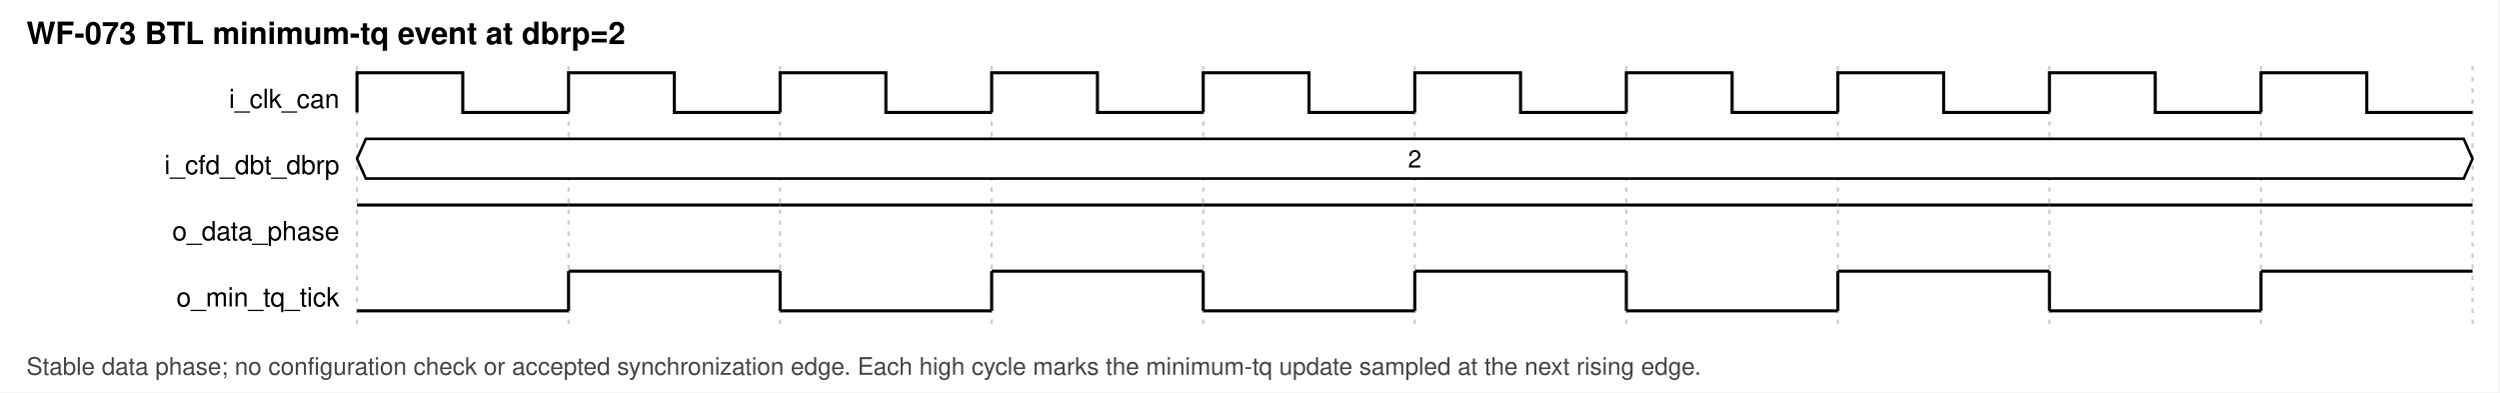
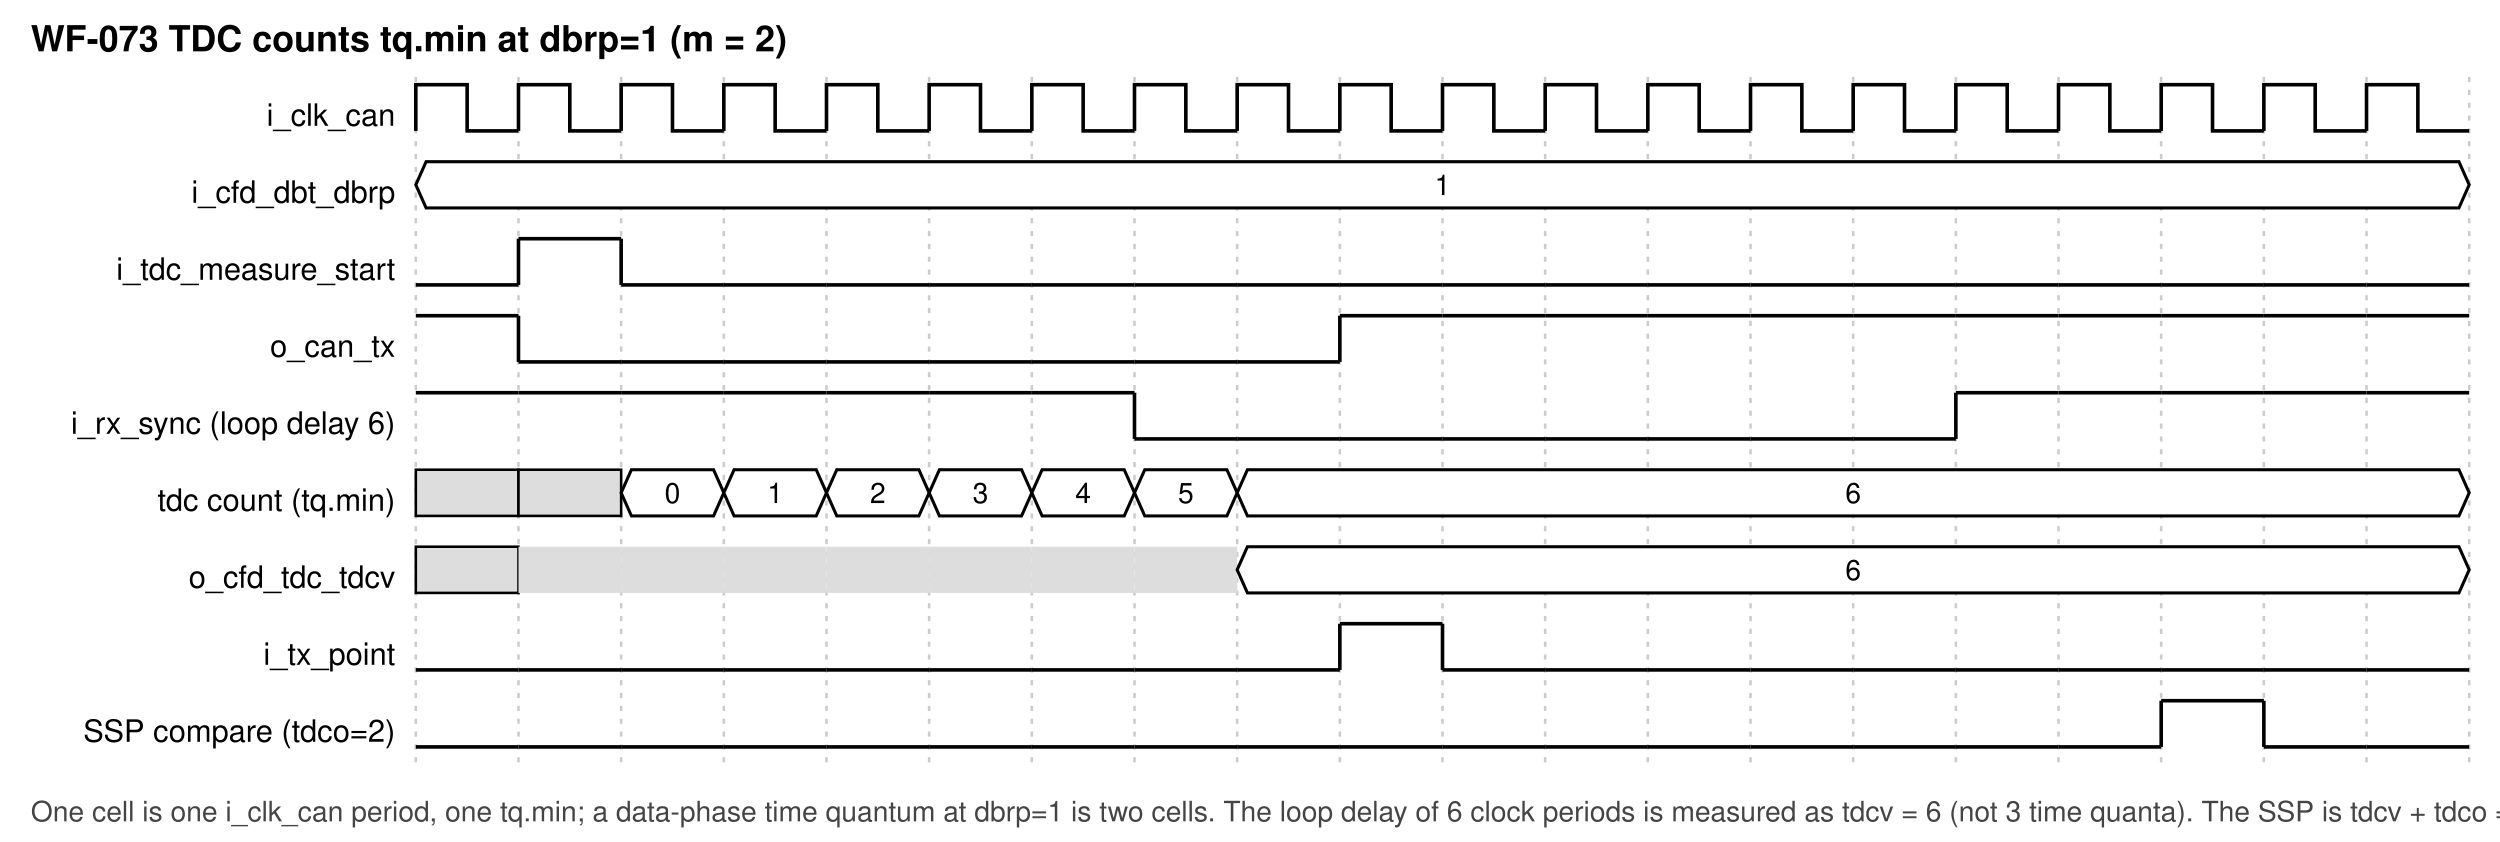
- <svg xmlns="http://www.w3.org/2000/svg" width="1134" height="178" viewBox="0 0 1134 178" font-family="Helvetica,Arial,sans-serif">
+ <svg xmlns="http://www.w3.org/2000/svg" width="974" height="328" viewBox="0 0 974 328" font-family="Helvetica,Arial,sans-serif">
  <rect width="100%" height="100%" fill="#fff" />
-   <text x="12" y="20" font-size="14" font-weight="bold">WF-073 BTL minimum-tq event at dbrp=2</text>
-   <line x1="162" y1="30" x2="162" y2="150" stroke="#ccc" stroke-dasharray="2,3" />
-   <line x1="258" y1="30" x2="258" y2="150" stroke="#ccc" stroke-dasharray="2,3" />
-   <line x1="354" y1="30" x2="354" y2="150" stroke="#ccc" stroke-dasharray="2,3" />
-   <line x1="450" y1="30" x2="450" y2="150" stroke="#ccc" stroke-dasharray="2,3" />
-   <line x1="546" y1="30" x2="546" y2="150" stroke="#ccc" stroke-dasharray="2,3" />
-   <line x1="642" y1="30" x2="642" y2="150" stroke="#ccc" stroke-dasharray="2,3" />
-   <line x1="738" y1="30" x2="738" y2="150" stroke="#ccc" stroke-dasharray="2,3" />
-   <line x1="834" y1="30" x2="834" y2="150" stroke="#ccc" stroke-dasharray="2,3" />
-   <line x1="930" y1="30" x2="930" y2="150" stroke="#ccc" stroke-dasharray="2,3" />
-   <line x1="1026" y1="30" x2="1026" y2="150" stroke="#ccc" stroke-dasharray="2,3" />
-   <line x1="1122" y1="30" x2="1122" y2="150" stroke="#ccc" stroke-dasharray="2,3" />
+   <text x="12" y="20" font-size="14" font-weight="bold">WF-073 TDC counts tq.min at dbrp=1 (m = 2)</text>
+   <line x1="162" y1="30" x2="162" y2="300" stroke="#ccc" stroke-dasharray="2,3" />
+   <line x1="202" y1="30" x2="202" y2="300" stroke="#ccc" stroke-dasharray="2,3" />
+   <line x1="242" y1="30" x2="242" y2="300" stroke="#ccc" stroke-dasharray="2,3" />
+   <line x1="282" y1="30" x2="282" y2="300" stroke="#ccc" stroke-dasharray="2,3" />
+   <line x1="322" y1="30" x2="322" y2="300" stroke="#ccc" stroke-dasharray="2,3" />
+   <line x1="362" y1="30" x2="362" y2="300" stroke="#ccc" stroke-dasharray="2,3" />
+   <line x1="402" y1="30" x2="402" y2="300" stroke="#ccc" stroke-dasharray="2,3" />
+   <line x1="442" y1="30" x2="442" y2="300" stroke="#ccc" stroke-dasharray="2,3" />
+   <line x1="482" y1="30" x2="482" y2="300" stroke="#ccc" stroke-dasharray="2,3" />
+   <line x1="522" y1="30" x2="522" y2="300" stroke="#ccc" stroke-dasharray="2,3" />
+   <line x1="562" y1="30" x2="562" y2="300" stroke="#ccc" stroke-dasharray="2,3" />
+   <line x1="602" y1="30" x2="602" y2="300" stroke="#ccc" stroke-dasharray="2,3" />
+   <line x1="642" y1="30" x2="642" y2="300" stroke="#ccc" stroke-dasharray="2,3" />
+   <line x1="682" y1="30" x2="682" y2="300" stroke="#ccc" stroke-dasharray="2,3" />
+   <line x1="722" y1="30" x2="722" y2="300" stroke="#ccc" stroke-dasharray="2,3" />
+   <line x1="762" y1="30" x2="762" y2="300" stroke="#ccc" stroke-dasharray="2,3" />
+   <line x1="802" y1="30" x2="802" y2="300" stroke="#ccc" stroke-dasharray="2,3" />
+   <line x1="842" y1="30" x2="842" y2="300" stroke="#ccc" stroke-dasharray="2,3" />
+   <line x1="882" y1="30" x2="882" y2="300" stroke="#ccc" stroke-dasharray="2,3" />
+   <line x1="922" y1="30" x2="922" y2="300" stroke="#ccc" stroke-dasharray="2,3" />
+   <line x1="962" y1="30" x2="962" y2="300" stroke="#ccc" stroke-dasharray="2,3" />
  <text x="154" y="49" font-size="12" text-anchor="end">i_clk_can</text>
-   <polyline points="162.0,51.0 162.0,33.0 210.0,33.0 210.0,51.0 258.0,51.0" stroke="#000" stroke-width="1.4" fill="none" />
-   <polyline points="258.0,51.0 258.0,33.0 306.0,33.0 306.0,51.0 354.0,51.0" stroke="#000" stroke-width="1.4" fill="none" />
-   <polyline points="354.0,51.0 354.0,33.0 402.0,33.0 402.0,51.0 450.0,51.0" stroke="#000" stroke-width="1.4" fill="none" />
-   <polyline points="450.0,51.0 450.0,33.0 498.0,33.0 498.0,51.0 546.0,51.0" stroke="#000" stroke-width="1.4" fill="none" />
-   <polyline points="546.0,51.0 546.0,33.0 594.0,33.0 594.0,51.0 642.0,51.0" stroke="#000" stroke-width="1.4" fill="none" />
-   <polyline points="642.0,51.0 642.0,33.0 690.0,33.0 690.0,51.0 738.0,51.0" stroke="#000" stroke-width="1.4" fill="none" />
-   <polyline points="738.0,51.0 738.0,33.0 786.0,33.0 786.0,51.0 834.0,51.0" stroke="#000" stroke-width="1.4" fill="none" />
-   <polyline points="834.0,51.0 834.0,33.0 882.0,33.0 882.0,51.0 930.0,51.0" stroke="#000" stroke-width="1.4" fill="none" />
-   <polyline points="930.0,51.0 930.0,33.0 978.0,33.0 978.0,51.0 1026.0,51.0" stroke="#000" stroke-width="1.4" fill="none" />
-   <polyline points="1026.0,51.0 1026.0,33.0 1074.0,33.0 1074.0,51.0 1122.0,51.0" stroke="#000" stroke-width="1.4" fill="none" />
+   <polyline points="162.0,51.0 162.0,33.0 182.0,33.0 182.0,51.0 202.0,51.0" stroke="#000" stroke-width="1.4" fill="none" />
+   <polyline points="202.0,51.0 202.0,33.0 222.0,33.0 222.0,51.0 242.0,51.0" stroke="#000" stroke-width="1.4" fill="none" />
+   <polyline points="242.0,51.0 242.0,33.0 262.0,33.0 262.0,51.0 282.0,51.0" stroke="#000" stroke-width="1.4" fill="none" />
+   <polyline points="282.0,51.0 282.0,33.0 302.0,33.0 302.0,51.0 322.0,51.0" stroke="#000" stroke-width="1.4" fill="none" />
+   <polyline points="322.0,51.0 322.0,33.0 342.0,33.0 342.0,51.0 362.0,51.0" stroke="#000" stroke-width="1.4" fill="none" />
+   <polyline points="362.0,51.0 362.0,33.0 382.0,33.0 382.0,51.0 402.0,51.0" stroke="#000" stroke-width="1.4" fill="none" />
+   <polyline points="402.0,51.0 402.0,33.0 422.0,33.0 422.0,51.0 442.0,51.0" stroke="#000" stroke-width="1.4" fill="none" />
+   <polyline points="442.0,51.0 442.0,33.0 462.0,33.0 462.0,51.0 482.0,51.0" stroke="#000" stroke-width="1.4" fill="none" />
+   <polyline points="482.0,51.0 482.0,33.0 502.0,33.0 502.0,51.0 522.0,51.0" stroke="#000" stroke-width="1.4" fill="none" />
+   <polyline points="522.0,51.0 522.0,33.0 542.0,33.0 542.0,51.0 562.0,51.0" stroke="#000" stroke-width="1.4" fill="none" />
+   <polyline points="562.0,51.0 562.0,33.0 582.0,33.0 582.0,51.0 602.0,51.0" stroke="#000" stroke-width="1.4" fill="none" />
+   <polyline points="602.0,51.0 602.0,33.0 622.0,33.0 622.0,51.0 642.0,51.0" stroke="#000" stroke-width="1.4" fill="none" />
+   <polyline points="642.0,51.0 642.0,33.0 662.0,33.0 662.0,51.0 682.0,51.0" stroke="#000" stroke-width="1.4" fill="none" />
+   <polyline points="682.0,51.0 682.0,33.0 702.0,33.0 702.0,51.0 722.0,51.0" stroke="#000" stroke-width="1.4" fill="none" />
+   <polyline points="722.0,51.0 722.0,33.0 742.0,33.0 742.0,51.0 762.0,51.0" stroke="#000" stroke-width="1.4" fill="none" />
+   <polyline points="762.0,51.0 762.0,33.0 782.0,33.0 782.0,51.0 802.0,51.0" stroke="#000" stroke-width="1.4" fill="none" />
+   <polyline points="802.0,51.0 802.0,33.0 822.0,33.0 822.0,51.0 842.0,51.0" stroke="#000" stroke-width="1.4" fill="none" />
+   <polyline points="842.0,51.0 842.0,33.0 862.0,33.0 862.0,51.0 882.0,51.0" stroke="#000" stroke-width="1.4" fill="none" />
+   <polyline points="882.0,51.0 882.0,33.0 902.0,33.0 902.0,51.0 922.0,51.0" stroke="#000" stroke-width="1.4" fill="none" />
+   <polyline points="922.0,51.0 922.0,33.0 942.0,33.0 942.0,51.0 962.0,51.0" stroke="#000" stroke-width="1.4" fill="none" />
  <text x="154" y="79" font-size="12" text-anchor="end">i_cfd_dbt_dbrp</text>
-   <polygon points="166.0,63.0 1118.0,63.0 1122.0,72.0 1118.0,81.0 166.0,81.0 162.0,72.0" fill="#ffffff" stroke="#000" stroke-width="1.2" />
-   <text x="642.0" y="76.0" text-anchor="middle" font-size="11">2</text>
-   <text x="154" y="109" font-size="12" text-anchor="end">o_data_phase</text>
-   <polyline points="162.0,93.0 258.0,93.0" stroke="#000" stroke-width="1.4" fill="none" />
-   <polyline points="258.0,93.0 354.0,93.0" stroke="#000" stroke-width="1.4" fill="none" />
-   <polyline points="354.0,93.0 450.0,93.0" stroke="#000" stroke-width="1.4" fill="none" />
-   <polyline points="450.0,93.0 546.0,93.0" stroke="#000" stroke-width="1.4" fill="none" />
-   <polyline points="546.0,93.0 642.0,93.0" stroke="#000" stroke-width="1.4" fill="none" />
-   <polyline points="642.0,93.0 738.0,93.0" stroke="#000" stroke-width="1.4" fill="none" />
-   <polyline points="738.0,93.0 834.0,93.0" stroke="#000" stroke-width="1.4" fill="none" />
-   <polyline points="834.0,93.0 930.0,93.0" stroke="#000" stroke-width="1.4" fill="none" />
-   <polyline points="930.0,93.0 1026.0,93.0" stroke="#000" stroke-width="1.4" fill="none" />
-   <polyline points="1026.0,93.0 1122.0,93.0" stroke="#000" stroke-width="1.4" fill="none" />
-   <text x="154" y="139" font-size="12" text-anchor="end">o_min_tq_tick</text>
-   <polyline points="162.0,141.0 258.0,141.0" stroke="#000" stroke-width="1.4" fill="none" />
-   <polyline points="258.0,141.0 258.0,123.0" stroke="#000" stroke-width="1.4" fill="none" />
-   <polyline points="258.0,123.0 354.0,123.0" stroke="#000" stroke-width="1.4" fill="none" />
-   <polyline points="354.0,123.0 354.0,141.0" stroke="#000" stroke-width="1.4" fill="none" />
-   <polyline points="354.0,141.0 450.0,141.0" stroke="#000" stroke-width="1.4" fill="none" />
-   <polyline points="450.0,141.0 450.0,123.0" stroke="#000" stroke-width="1.4" fill="none" />
-   <polyline points="450.0,123.0 546.0,123.0" stroke="#000" stroke-width="1.4" fill="none" />
-   <polyline points="546.0,123.0 546.0,141.0" stroke="#000" stroke-width="1.4" fill="none" />
-   <polyline points="546.0,141.0 642.0,141.0" stroke="#000" stroke-width="1.4" fill="none" />
-   <polyline points="642.0,141.0 642.0,123.0" stroke="#000" stroke-width="1.4" fill="none" />
-   <polyline points="642.0,123.0 738.0,123.0" stroke="#000" stroke-width="1.4" fill="none" />
-   <polyline points="738.0,123.0 738.0,141.0" stroke="#000" stroke-width="1.4" fill="none" />
-   <polyline points="738.0,141.0 834.0,141.0" stroke="#000" stroke-width="1.4" fill="none" />
-   <polyline points="834.0,141.0 834.0,123.0" stroke="#000" stroke-width="1.4" fill="none" />
-   <polyline points="834.0,123.0 930.0,123.0" stroke="#000" stroke-width="1.4" fill="none" />
-   <polyline points="930.0,123.0 930.0,141.0" stroke="#000" stroke-width="1.4" fill="none" />
-   <polyline points="930.0,141.0 1026.0,141.0" stroke="#000" stroke-width="1.4" fill="none" />
-   <polyline points="1026.0,141.0 1026.0,123.0" stroke="#000" stroke-width="1.4" fill="none" />
-   <polyline points="1026.0,123.0 1122.0,123.0" stroke="#000" stroke-width="1.4" fill="none" />
-   <text x="12" y="170" font-size="11" fill="#444">Stable data phase; no configuration check or accepted synchronization edge. Each high cycle marks the minimum-tq update sampled at the next rising edge.</text>
+   <polygon points="166.0,63.0 958.0,63.0 962.0,72.0 958.0,81.0 166.0,81.0 162.0,72.0" fill="#ffffff" stroke="#000" stroke-width="1.2" />
+   <text x="562.0" y="76.0" text-anchor="middle" font-size="11">1</text>
+   <text x="154" y="109" font-size="12" text-anchor="end">i_tdc_measure_start</text>
+   <polyline points="162.0,111.0 202.0,111.0" stroke="#000" stroke-width="1.4" fill="none" />
+   <polyline points="202.0,111.0 202.0,93.0" stroke="#000" stroke-width="1.4" fill="none" />
+   <polyline points="202.0,93.0 242.0,93.0" stroke="#000" stroke-width="1.4" fill="none" />
+   <polyline points="242.0,93.0 242.0,111.0" stroke="#000" stroke-width="1.4" fill="none" />
+   <polyline points="242.0,111.0 282.0,111.0" stroke="#000" stroke-width="1.4" fill="none" />
+   <polyline points="282.0,111.0 322.0,111.0" stroke="#000" stroke-width="1.4" fill="none" />
+   <polyline points="322.0,111.0 362.0,111.0" stroke="#000" stroke-width="1.4" fill="none" />
+   <polyline points="362.0,111.0 402.0,111.0" stroke="#000" stroke-width="1.4" fill="none" />
+   <polyline points="402.0,111.0 442.0,111.0" stroke="#000" stroke-width="1.4" fill="none" />
+   <polyline points="442.0,111.0 482.0,111.0" stroke="#000" stroke-width="1.4" fill="none" />
+   <polyline points="482.0,111.0 522.0,111.0" stroke="#000" stroke-width="1.4" fill="none" />
+   <polyline points="522.0,111.0 562.0,111.0" stroke="#000" stroke-width="1.4" fill="none" />
+   <polyline points="562.0,111.0 602.0,111.0" stroke="#000" stroke-width="1.4" fill="none" />
+   <polyline points="602.0,111.0 642.0,111.0" stroke="#000" stroke-width="1.4" fill="none" />
+   <polyline points="642.0,111.0 682.0,111.0" stroke="#000" stroke-width="1.4" fill="none" />
+   <polyline points="682.0,111.0 722.0,111.0" stroke="#000" stroke-width="1.4" fill="none" />
+   <polyline points="722.0,111.0 762.0,111.0" stroke="#000" stroke-width="1.4" fill="none" />
+   <polyline points="762.0,111.0 802.0,111.0" stroke="#000" stroke-width="1.4" fill="none" />
+   <polyline points="802.0,111.0 842.0,111.0" stroke="#000" stroke-width="1.4" fill="none" />
+   <polyline points="842.0,111.0 882.0,111.0" stroke="#000" stroke-width="1.4" fill="none" />
+   <polyline points="882.0,111.0 922.0,111.0" stroke="#000" stroke-width="1.4" fill="none" />
+   <polyline points="922.0,111.0 962.0,111.0" stroke="#000" stroke-width="1.4" fill="none" />
+   <text x="154" y="139" font-size="12" text-anchor="end">o_can_tx</text>
+   <polyline points="162.0,123.0 202.0,123.0" stroke="#000" stroke-width="1.4" fill="none" />
+   <polyline points="202.0,123.0 202.0,141.0" stroke="#000" stroke-width="1.4" fill="none" />
+   <polyline points="202.0,141.0 242.0,141.0" stroke="#000" stroke-width="1.4" fill="none" />
+   <polyline points="242.0,141.0 282.0,141.0" stroke="#000" stroke-width="1.4" fill="none" />
+   <polyline points="282.0,141.0 322.0,141.0" stroke="#000" stroke-width="1.4" fill="none" />
+   <polyline points="322.0,141.0 362.0,141.0" stroke="#000" stroke-width="1.4" fill="none" />
+   <polyline points="362.0,141.0 402.0,141.0" stroke="#000" stroke-width="1.4" fill="none" />
+   <polyline points="402.0,141.0 442.0,141.0" stroke="#000" stroke-width="1.4" fill="none" />
+   <polyline points="442.0,141.0 482.0,141.0" stroke="#000" stroke-width="1.4" fill="none" />
+   <polyline points="482.0,141.0 522.0,141.0" stroke="#000" stroke-width="1.4" fill="none" />
+   <polyline points="522.0,141.0 522.0,123.0" stroke="#000" stroke-width="1.4" fill="none" />
+   <polyline points="522.0,123.0 562.0,123.0" stroke="#000" stroke-width="1.4" fill="none" />
+   <polyline points="562.0,123.0 602.0,123.0" stroke="#000" stroke-width="1.4" fill="none" />
+   <polyline points="602.0,123.0 642.0,123.0" stroke="#000" stroke-width="1.4" fill="none" />
+   <polyline points="642.0,123.0 682.0,123.0" stroke="#000" stroke-width="1.4" fill="none" />
+   <polyline points="682.0,123.0 722.0,123.0" stroke="#000" stroke-width="1.4" fill="none" />
+   <polyline points="722.0,123.0 762.0,123.0" stroke="#000" stroke-width="1.4" fill="none" />
+   <polyline points="762.0,123.0 802.0,123.0" stroke="#000" stroke-width="1.4" fill="none" />
+   <polyline points="802.0,123.0 842.0,123.0" stroke="#000" stroke-width="1.4" fill="none" />
+   <polyline points="842.0,123.0 882.0,123.0" stroke="#000" stroke-width="1.4" fill="none" />
+   <polyline points="882.0,123.0 922.0,123.0" stroke="#000" stroke-width="1.4" fill="none" />
+   <polyline points="922.0,123.0 962.0,123.0" stroke="#000" stroke-width="1.4" fill="none" />
+   <text x="154" y="169" font-size="12" text-anchor="end">i_rx_sync (loop delay 6)</text>
+   <polyline points="162.0,153.0 202.0,153.0" stroke="#000" stroke-width="1.4" fill="none" />
+   <polyline points="202.0,153.0 242.0,153.0" stroke="#000" stroke-width="1.4" fill="none" />
+   <polyline points="242.0,153.0 282.0,153.0" stroke="#000" stroke-width="1.4" fill="none" />
+   <polyline points="282.0,153.0 322.0,153.0" stroke="#000" stroke-width="1.4" fill="none" />
+   <polyline points="322.0,153.0 362.0,153.0" stroke="#000" stroke-width="1.4" fill="none" />
+   <polyline points="362.0,153.0 402.0,153.0" stroke="#000" stroke-width="1.4" fill="none" />
+   <polyline points="402.0,153.0 442.0,153.0" stroke="#000" stroke-width="1.4" fill="none" />
+   <polyline points="442.0,153.0 442.0,171.0" stroke="#000" stroke-width="1.4" fill="none" />
+   <polyline points="442.0,171.0 482.0,171.0" stroke="#000" stroke-width="1.4" fill="none" />
+   <polyline points="482.0,171.0 522.0,171.0" stroke="#000" stroke-width="1.4" fill="none" />
+   <polyline points="522.0,171.0 562.0,171.0" stroke="#000" stroke-width="1.4" fill="none" />
+   <polyline points="562.0,171.0 602.0,171.0" stroke="#000" stroke-width="1.4" fill="none" />
+   <polyline points="602.0,171.0 642.0,171.0" stroke="#000" stroke-width="1.4" fill="none" />
+   <polyline points="642.0,171.0 682.0,171.0" stroke="#000" stroke-width="1.4" fill="none" />
+   <polyline points="682.0,171.0 722.0,171.0" stroke="#000" stroke-width="1.4" fill="none" />
+   <polyline points="722.0,171.0 762.0,171.0" stroke="#000" stroke-width="1.4" fill="none" />
+   <polyline points="762.0,171.0 762.0,153.0" stroke="#000" stroke-width="1.4" fill="none" />
+   <polyline points="762.0,153.0 802.0,153.0" stroke="#000" stroke-width="1.4" fill="none" />
+   <polyline points="802.0,153.0 842.0,153.0" stroke="#000" stroke-width="1.4" fill="none" />
+   <polyline points="842.0,153.0 882.0,153.0" stroke="#000" stroke-width="1.4" fill="none" />
+   <polyline points="882.0,153.0 922.0,153.0" stroke="#000" stroke-width="1.4" fill="none" />
+   <polyline points="922.0,153.0 962.0,153.0" stroke="#000" stroke-width="1.4" fill="none" />
+   <text x="154" y="199" font-size="12" text-anchor="end">tdc count (tq.min)</text>
+   <rect x="162.0" y="183.0" width="40.0" height="18.0" fill="#ddd" stroke="#000" />
+   <rect x="202.0" y="183.0" width="40.0" height="18.0" fill="#ddd" stroke="#000" />
+   <polygon points="246.0,183.0 278.0,183.0 282.0,192.0 278.0,201.0 246.0,201.0 242.0,192.0" fill="#ffffff" stroke="#000" stroke-width="1.2" />
+   <text x="262.0" y="196.0" text-anchor="middle" font-size="11">0</text>
+   <polygon points="286.0,183.0 318.0,183.0 322.0,192.0 318.0,201.0 286.0,201.0 282.0,192.0" fill="#ffffff" stroke="#000" stroke-width="1.2" />
+   <text x="302.0" y="196.0" text-anchor="middle" font-size="11">1</text>
+   <polygon points="326.0,183.0 358.0,183.0 362.0,192.0 358.0,201.0 326.0,201.0 322.0,192.0" fill="#ffffff" stroke="#000" stroke-width="1.2" />
+   <text x="342.0" y="196.0" text-anchor="middle" font-size="11">2</text>
+   <polygon points="366.0,183.0 398.0,183.0 402.0,192.0 398.0,201.0 366.0,201.0 362.0,192.0" fill="#ffffff" stroke="#000" stroke-width="1.2" />
+   <text x="382.0" y="196.0" text-anchor="middle" font-size="11">3</text>
+   <polygon points="406.0,183.0 438.0,183.0 442.0,192.0 438.0,201.0 406.0,201.0 402.0,192.0" fill="#ffffff" stroke="#000" stroke-width="1.2" />
+   <text x="422.0" y="196.0" text-anchor="middle" font-size="11">4</text>
+   <polygon points="446.0,183.0 478.0,183.0 482.0,192.0 478.0,201.0 446.0,201.0 442.0,192.0" fill="#ffffff" stroke="#000" stroke-width="1.2" />
+   <text x="462.0" y="196.0" text-anchor="middle" font-size="11">5</text>
+   <polygon points="486.0,183.0 958.0,183.0 962.0,192.0 958.0,201.0 486.0,201.0 482.0,192.0" fill="#ffffff" stroke="#000" stroke-width="1.2" />
+   <text x="722.0" y="196.0" text-anchor="middle" font-size="11">6</text>
+   <text x="154" y="229" font-size="12" text-anchor="end">o_cfd_tdc_tdcv</text>
+   <rect x="162.0" y="213.0" width="40.0" height="18.0" fill="#ddd" stroke="#000" />
+   <rect x="202.0" y="213.0" width="40.0" height="18.0" fill="#ddd" stroke="none" />
+   <rect x="242.0" y="213.0" width="40.0" height="18.0" fill="#ddd" stroke="none" />
+   <rect x="282.0" y="213.0" width="40.0" height="18.0" fill="#ddd" stroke="none" />
+   <rect x="322.0" y="213.0" width="40.0" height="18.0" fill="#ddd" stroke="none" />
+   <rect x="362.0" y="213.0" width="40.0" height="18.0" fill="#ddd" stroke="none" />
+   <rect x="402.0" y="213.0" width="40.0" height="18.0" fill="#ddd" stroke="none" />
+   <rect x="442.0" y="213.0" width="40.0" height="18.0" fill="#ddd" stroke="none" />
+   <polygon points="486.0,213.0 958.0,213.0 962.0,222.0 958.0,231.0 486.0,231.0 482.0,222.0" fill="#ffffff" stroke="#000" stroke-width="1.2" />
+   <text x="722.0" y="226.0" text-anchor="middle" font-size="11">6</text>
+   <text x="154" y="259" font-size="12" text-anchor="end">i_tx_point</text>
+   <polyline points="162.0,261.0 202.0,261.0" stroke="#000" stroke-width="1.4" fill="none" />
+   <polyline points="202.0,261.0 242.0,261.0" stroke="#000" stroke-width="1.4" fill="none" />
+   <polyline points="242.0,261.0 282.0,261.0" stroke="#000" stroke-width="1.4" fill="none" />
+   <polyline points="282.0,261.0 322.0,261.0" stroke="#000" stroke-width="1.4" fill="none" />
+   <polyline points="322.0,261.0 362.0,261.0" stroke="#000" stroke-width="1.4" fill="none" />
+   <polyline points="362.0,261.0 402.0,261.0" stroke="#000" stroke-width="1.4" fill="none" />
+   <polyline points="402.0,261.0 442.0,261.0" stroke="#000" stroke-width="1.4" fill="none" />
+   <polyline points="442.0,261.0 482.0,261.0" stroke="#000" stroke-width="1.4" fill="none" />
+   <polyline points="482.0,261.0 522.0,261.0" stroke="#000" stroke-width="1.4" fill="none" />
+   <polyline points="522.0,261.0 522.0,243.0" stroke="#000" stroke-width="1.4" fill="none" />
+   <polyline points="522.0,243.0 562.0,243.0" stroke="#000" stroke-width="1.4" fill="none" />
+   <polyline points="562.0,243.0 562.0,261.0" stroke="#000" stroke-width="1.4" fill="none" />
+   <polyline points="562.0,261.0 602.0,261.0" stroke="#000" stroke-width="1.4" fill="none" />
+   <polyline points="602.0,261.0 642.0,261.0" stroke="#000" stroke-width="1.4" fill="none" />
+   <polyline points="642.0,261.0 682.0,261.0" stroke="#000" stroke-width="1.4" fill="none" />
+   <polyline points="682.0,261.0 722.0,261.0" stroke="#000" stroke-width="1.4" fill="none" />
+   <polyline points="722.0,261.0 762.0,261.0" stroke="#000" stroke-width="1.4" fill="none" />
+   <polyline points="762.0,261.0 802.0,261.0" stroke="#000" stroke-width="1.4" fill="none" />
+   <polyline points="802.0,261.0 842.0,261.0" stroke="#000" stroke-width="1.4" fill="none" />
+   <polyline points="842.0,261.0 882.0,261.0" stroke="#000" stroke-width="1.4" fill="none" />
+   <polyline points="882.0,261.0 922.0,261.0" stroke="#000" stroke-width="1.4" fill="none" />
+   <polyline points="922.0,261.0 962.0,261.0" stroke="#000" stroke-width="1.4" fill="none" />
+   <text x="154" y="289" font-size="12" text-anchor="end">SSP compare (tdco=2)</text>
+   <polyline points="162.0,291.0 202.0,291.0" stroke="#000" stroke-width="1.4" fill="none" />
+   <polyline points="202.0,291.0 242.0,291.0" stroke="#000" stroke-width="1.4" fill="none" />
+   <polyline points="242.0,291.0 282.0,291.0" stroke="#000" stroke-width="1.4" fill="none" />
+   <polyline points="282.0,291.0 322.0,291.0" stroke="#000" stroke-width="1.4" fill="none" />
+   <polyline points="322.0,291.0 362.0,291.0" stroke="#000" stroke-width="1.4" fill="none" />
+   <polyline points="362.0,291.0 402.0,291.0" stroke="#000" stroke-width="1.4" fill="none" />
+   <polyline points="402.0,291.0 442.0,291.0" stroke="#000" stroke-width="1.4" fill="none" />
+   <polyline points="442.0,291.0 482.0,291.0" stroke="#000" stroke-width="1.4" fill="none" />
+   <polyline points="482.0,291.0 522.0,291.0" stroke="#000" stroke-width="1.4" fill="none" />
+   <polyline points="522.0,291.0 562.0,291.0" stroke="#000" stroke-width="1.4" fill="none" />
+   <polyline points="562.0,291.0 602.0,291.0" stroke="#000" stroke-width="1.4" fill="none" />
+   <polyline points="602.0,291.0 642.0,291.0" stroke="#000" stroke-width="1.4" fill="none" />
+   <polyline points="642.0,291.0 682.0,291.0" stroke="#000" stroke-width="1.4" fill="none" />
+   <polyline points="682.0,291.0 722.0,291.0" stroke="#000" stroke-width="1.4" fill="none" />
+   <polyline points="722.0,291.0 762.0,291.0" stroke="#000" stroke-width="1.4" fill="none" />
+   <polyline points="762.0,291.0 802.0,291.0" stroke="#000" stroke-width="1.4" fill="none" />
+   <polyline points="802.0,291.0 842.0,291.0" stroke="#000" stroke-width="1.4" fill="none" />
+   <polyline points="842.0,291.0 842.0,273.0" stroke="#000" stroke-width="1.4" fill="none" />
+   <polyline points="842.0,273.0 882.0,273.0" stroke="#000" stroke-width="1.4" fill="none" />
+   <polyline points="882.0,273.0 882.0,291.0" stroke="#000" stroke-width="1.4" fill="none" />
+   <polyline points="882.0,291.0 922.0,291.0" stroke="#000" stroke-width="1.4" fill="none" />
+   <polyline points="922.0,291.0 962.0,291.0" stroke="#000" stroke-width="1.4" fill="none" />
+   <text x="12" y="320" font-size="11" fill="#444">One cell is one i_clk_can period, one tq.min; a data-phase time quantum at dbrp=1 is two cells. The loop delay of 6 clock periods is measured as tdcv = 6 (not 3 time quanta). The SSP is tdcv + tdco = 8 clock periods after the transmit point and samples the delayed echo of that bit. Latency values are illustrative.</text>
</svg>
